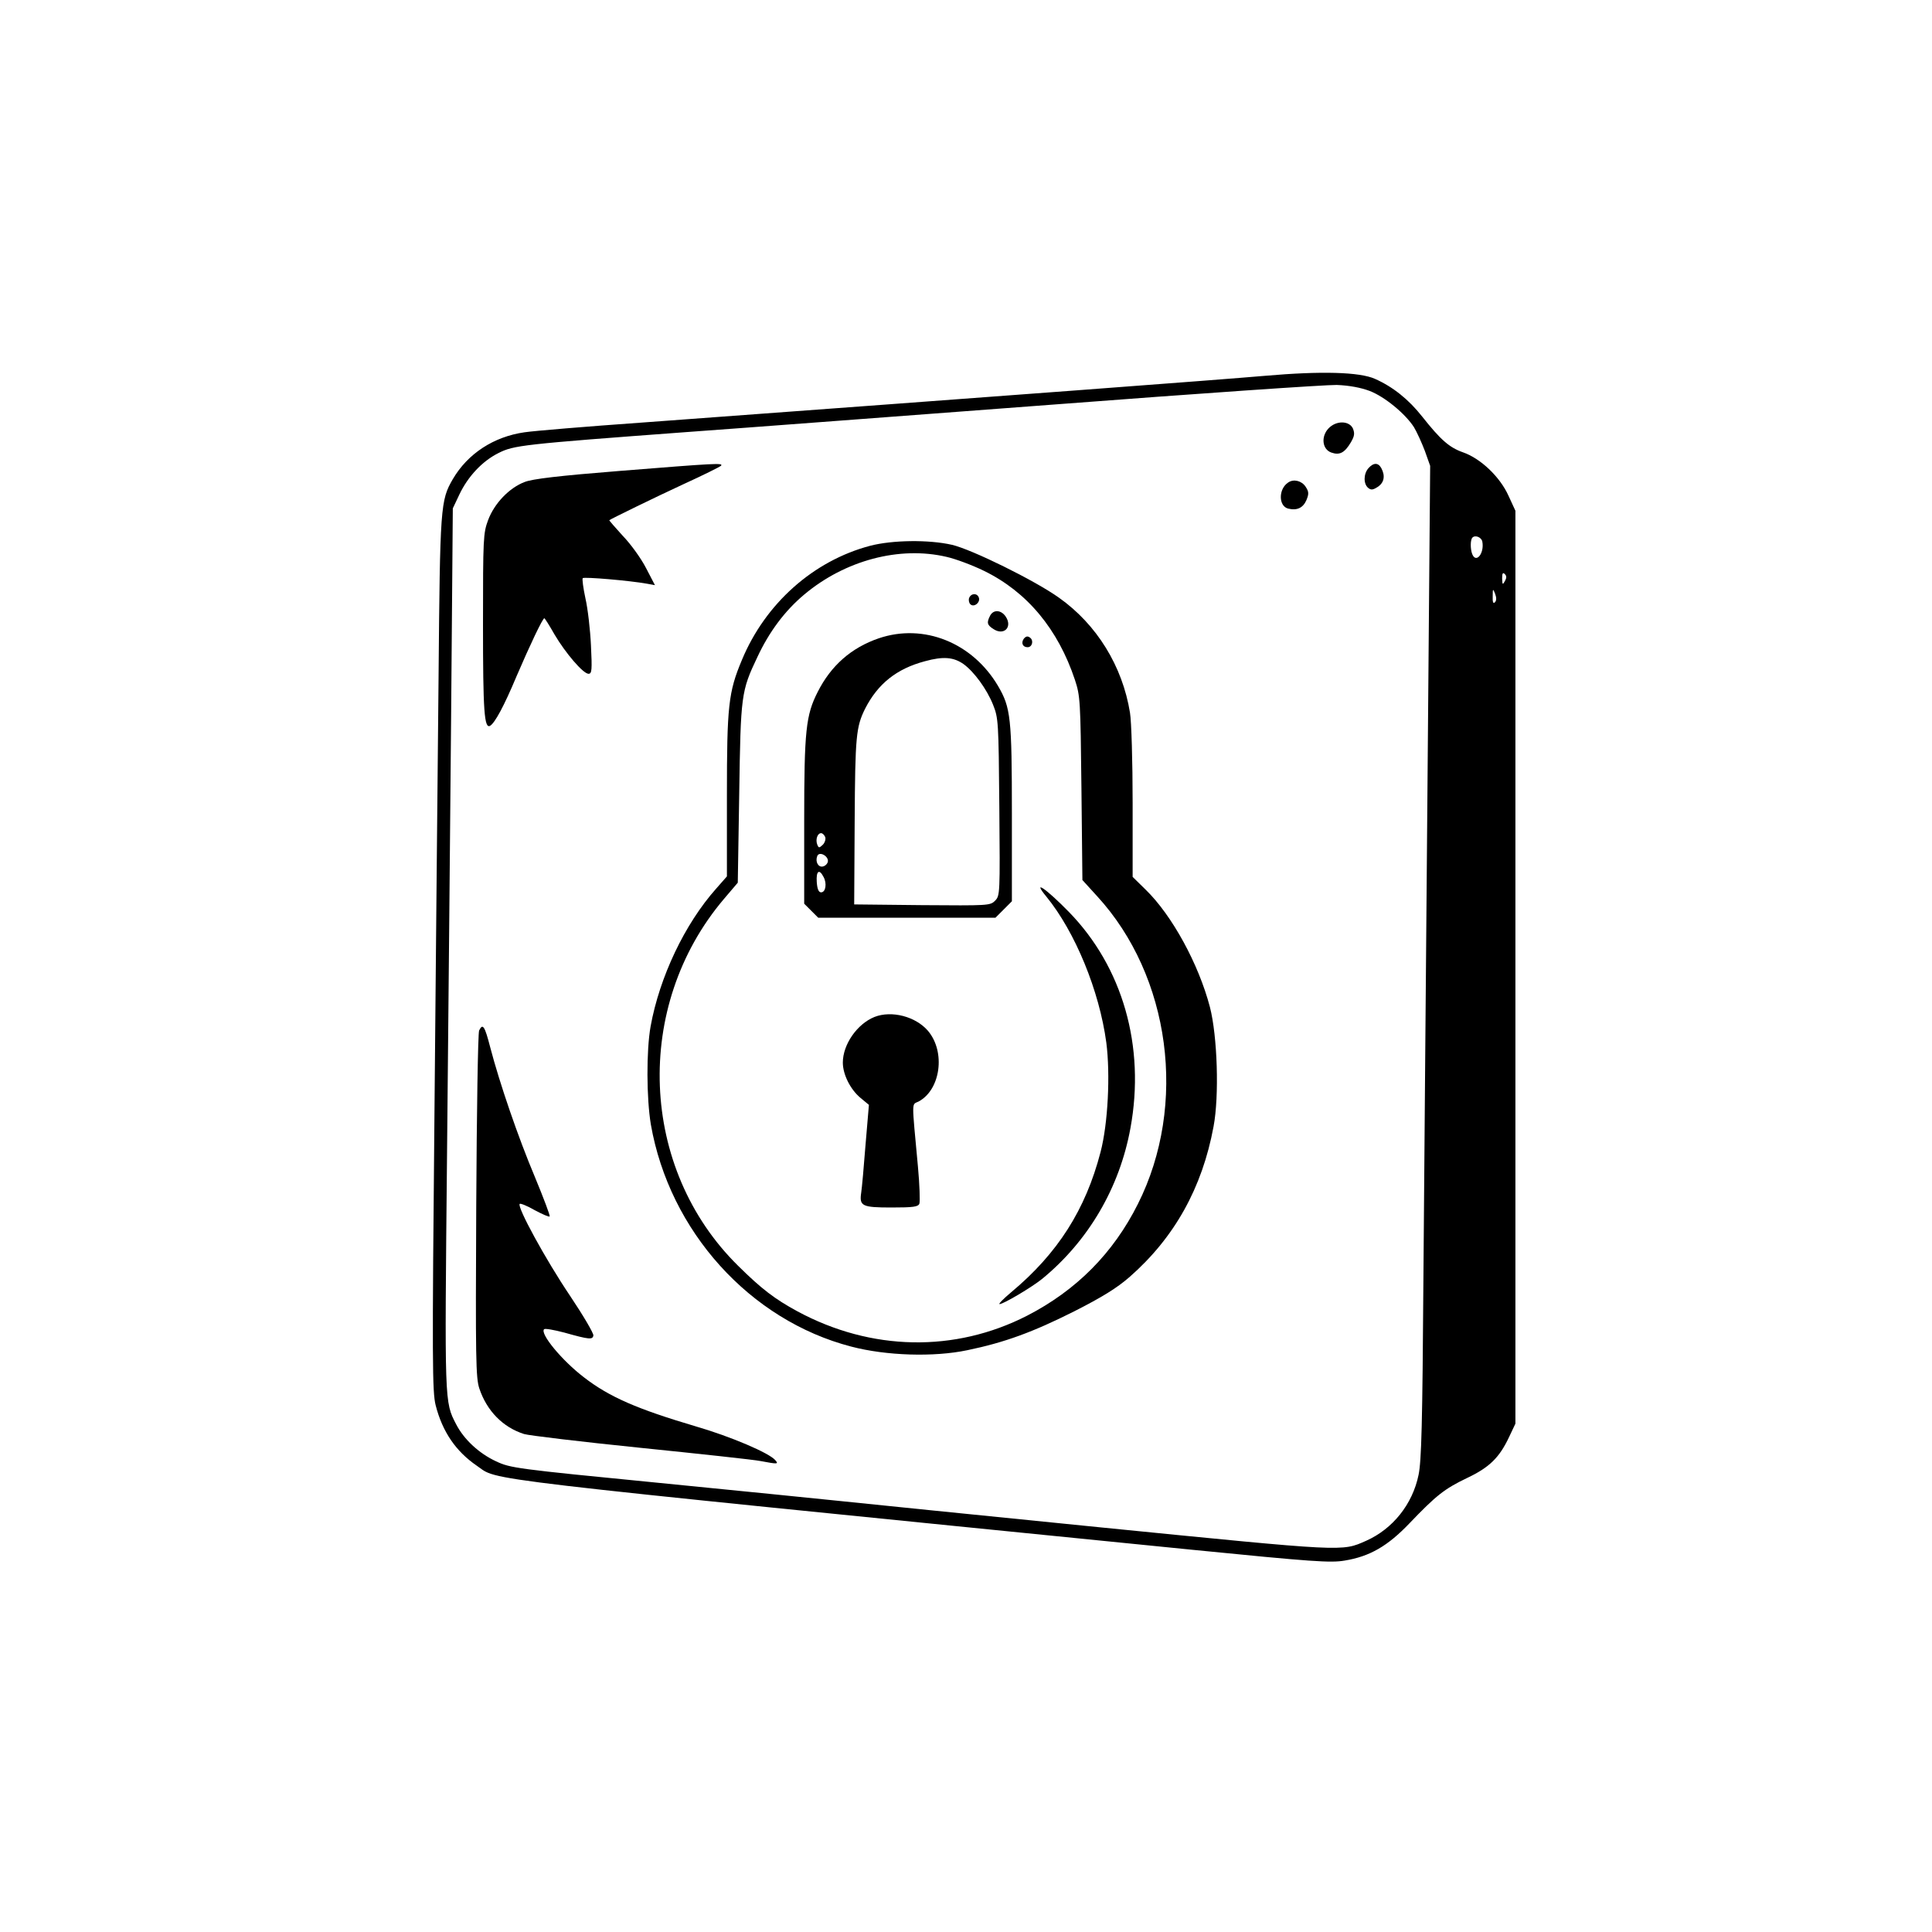
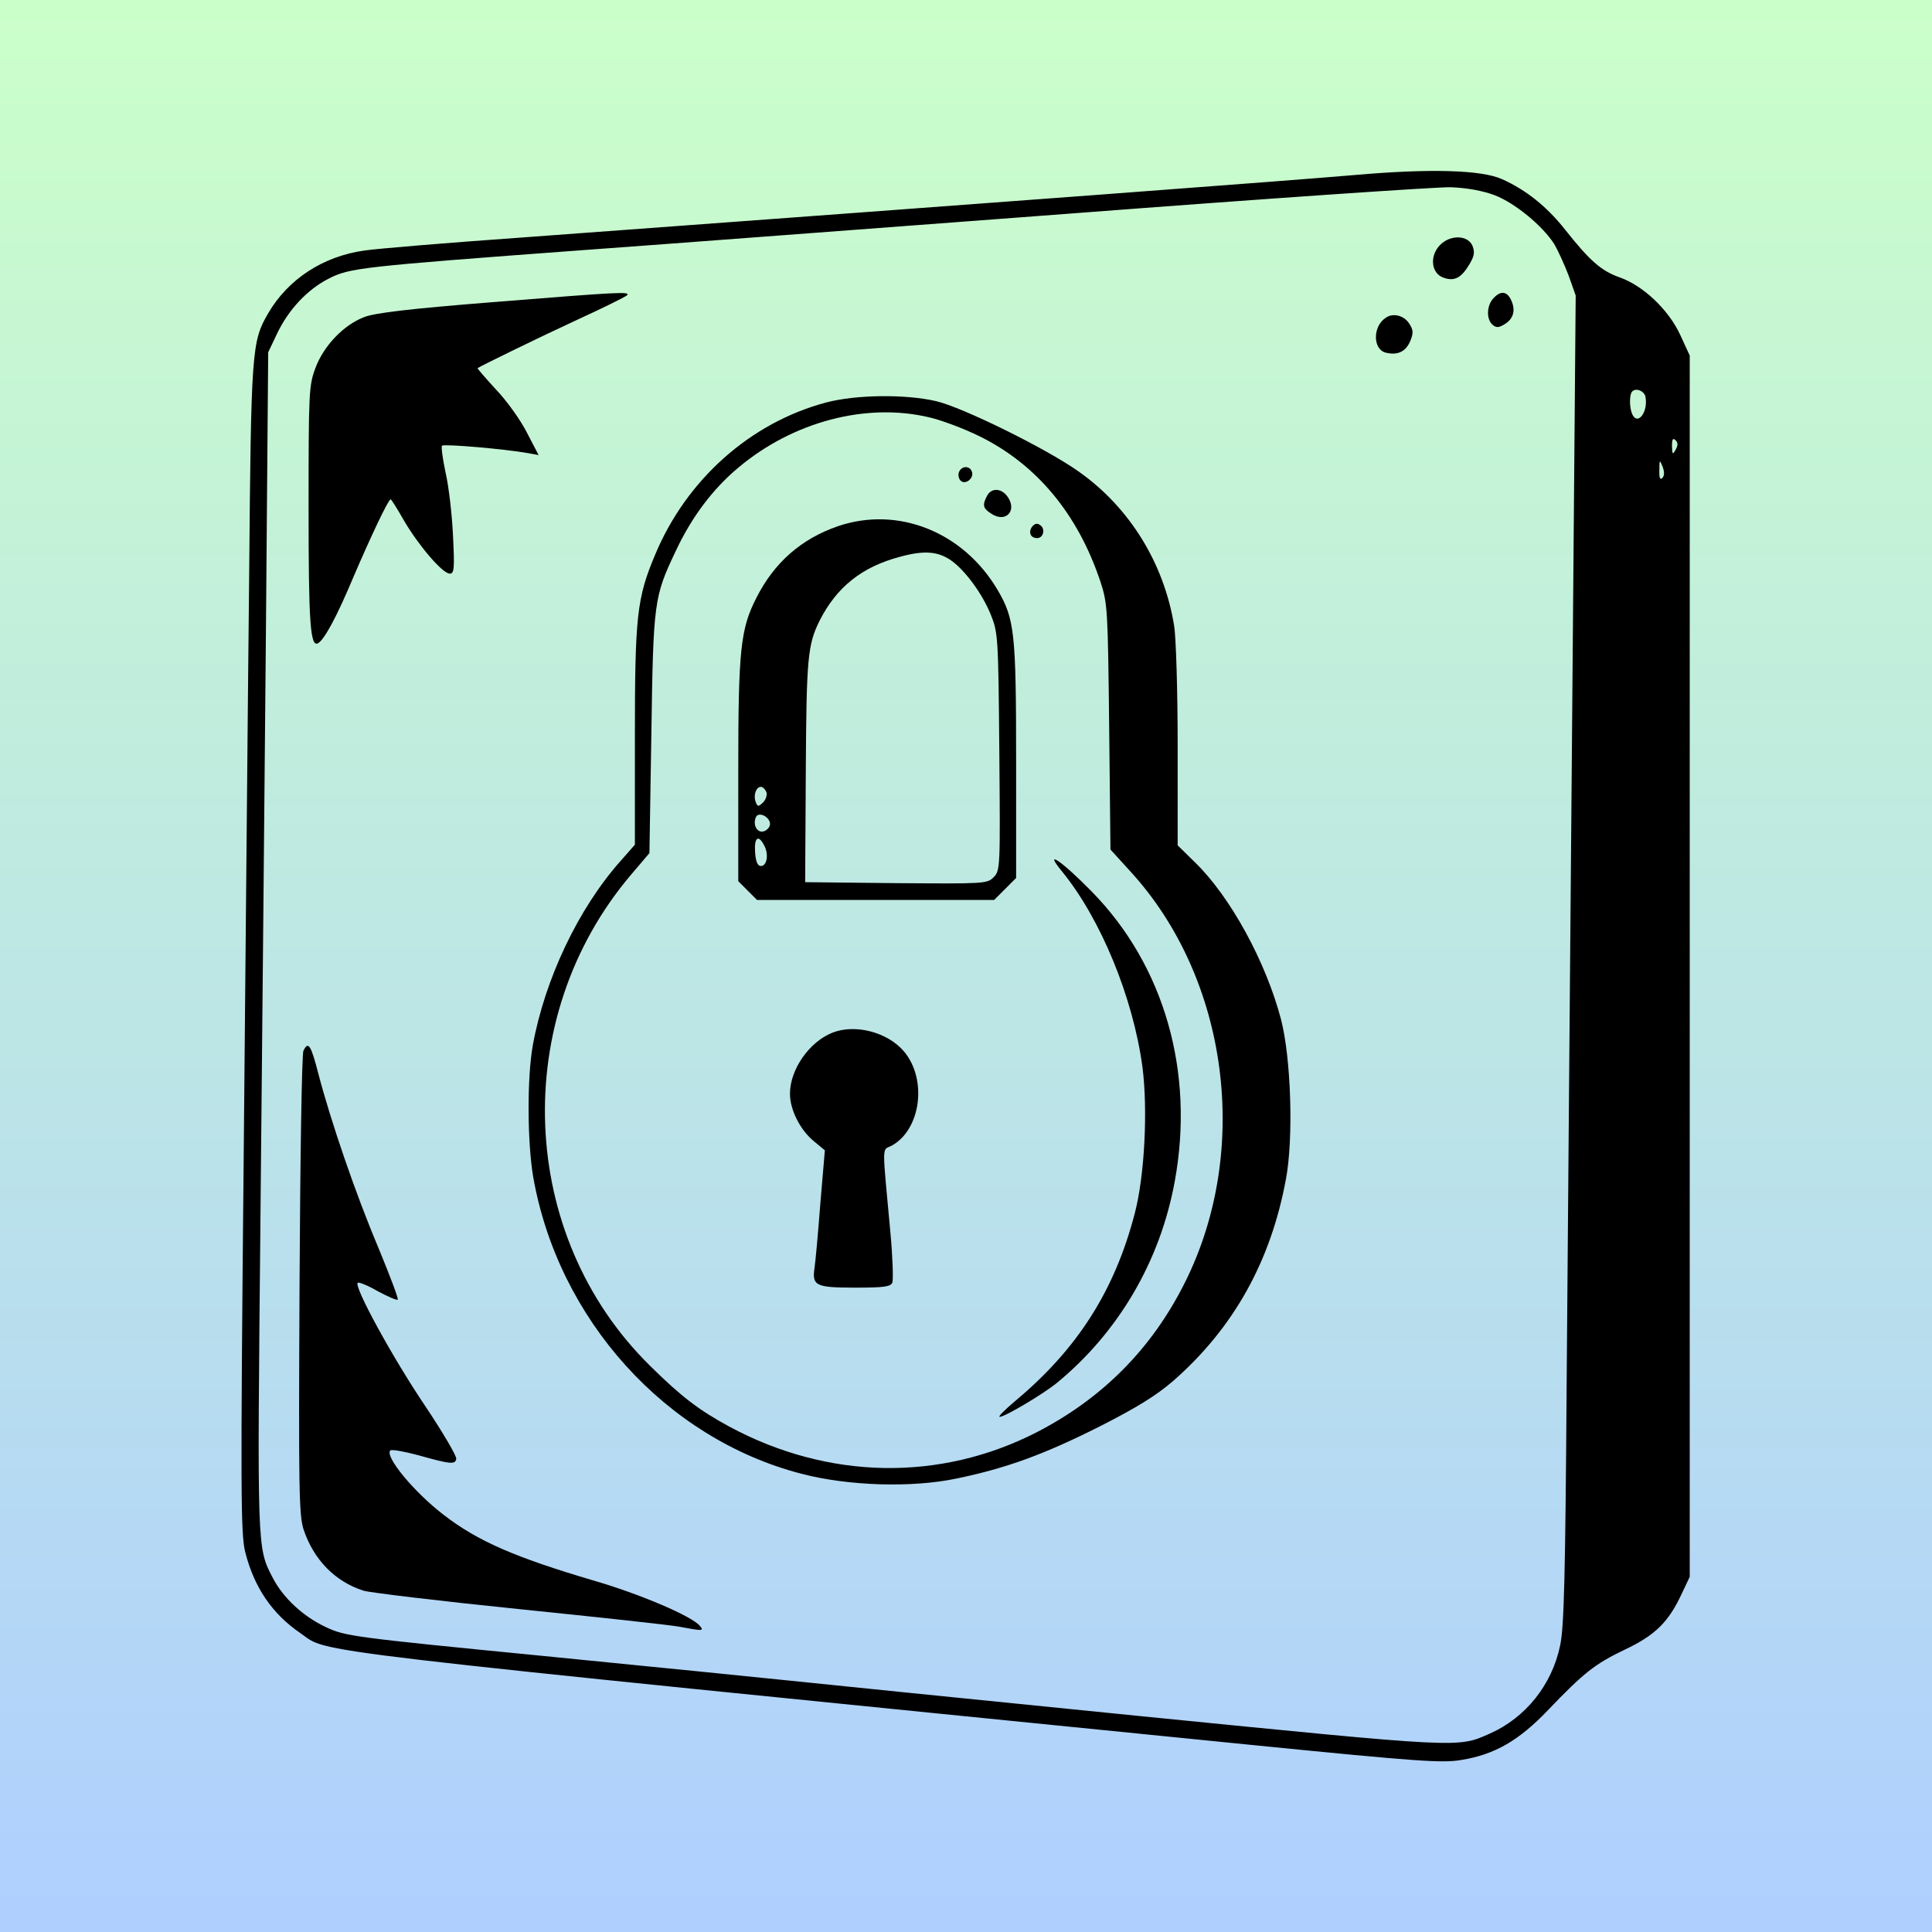
- <svg xmlns="http://www.w3.org/2000/svg" version="1.0" width="800" height="800" viewBox="0 0 800 800" preserveAspectRatio="xMidYMid meet">
-   <g transform="translate(0,800) scale(0.1,-0.1)" fill="#000000" stroke="none">
-     <path d="M5240 6444 c-209 -18 -1025 -79 -2585 -194 -225 -16 -443 -34 -483 -40 -127 -18 -235 -88 -297 -194 -51 -88 -53 -111 -59 -821 -4 -363 -11 -1176 -17 -1806 -10 -1032 -9 -1153 5 -1208 28 -110 84 -191 170 -250 95 -64 -84 -43 2960 -348 502 -50 576 -55 634 -45 104 17 178 60 268 154 111 116 145 143 239 188 93 44 134 85 174 170 l26 55 0 1890 0 1890 -29 63 c-36 79 -116 154 -188 179 -57 20 -93 52 -169 148 -56 71 -121 123 -195 156 -64 29 -225 33 -454 13z m432 -63 c62 -24 147 -94 183 -150 12 -20 32 -64 45 -98 l22 -62 -11 -1318 c-6 -725 -14 -1649 -17 -2053 -4 -595 -8 -749 -20 -807 -25 -122 -107 -224 -217 -273 -102 -45 -80 -46 -1095 55 -521 52 -1010 102 -1087 110 -77 8 -414 42 -749 75 -592 58 -612 61 -672 89 -71 33 -133 91 -165 153 -49 94 -48 85 -38 1111 5 529 13 1349 17 1822 l7 860 27 57 c35 74 94 138 162 172 64 32 93 36 781 87 237 17 920 69 1520 114 600 46 1126 82 1170 81 52 -2 100 -11 137 -25z m466 -624 c9 -48 -26 -92 -42 -51 -8 21 -8 59 1 68 12 12 38 1 41 -17z m93 -164 c-9 -16 -10 -14 -11 12 0 21 3 26 11 18 8 -8 8 -16 0 -30z m-41 -87 c-7 -7 -10 1 -9 25 0 32 1 33 10 10 6 -16 6 -28 -1 -35z" />
-     <path d="M5501 6226 c-32 -34 -26 -87 12 -100 34 -12 55 -1 81 43 15 26 16 37 8 57 -16 33 -70 33 -101 0z" />
-     <path d="M2566 6050 c-251 -20 -362 -33 -394 -46 -63 -24 -125 -88 -151 -158 -20 -54 -21 -74 -21 -431 0 -360 5 -435 30 -420 20 13 57 81 109 205 54 126 108 240 115 240 2 0 21 -30 42 -67 46 -78 119 -163 141 -163 14 0 15 16 10 118 -3 64 -13 152 -23 195 -9 42 -14 80 -11 83 6 6 194 -10 266 -23 l33 -6 -37 71 c-20 39 -63 99 -96 133 -32 35 -57 64 -56 65 8 6 190 95 309 150 79 36 147 70 153 75 13 13 -19 11 -419 -21z" />
-     <path d="M5667 6062 c-21 -23 -22 -65 -2 -82 12 -10 20 -9 40 4 26 17 32 45 15 77 -13 24 -32 24 -53 1z" />
-     <path d="M5334 6002 c-41 -27 -40 -98 0 -108 37 -9 62 3 76 36 10 25 10 34 -4 55 -16 24 -49 33 -72 17z" />
-     <path d="M3603 5740 c-235 -62 -434 -239 -531 -473 -56 -133 -62 -191 -62 -561 l0 -335 -44 -50 c-131 -147 -235 -367 -272 -571 -18 -101 -17 -298 1 -406 77 -442 410 -811 830 -920 145 -38 342 -44 480 -15 155 32 272 75 443 161 116 59 176 96 229 142 186 163 301 369 348 623 24 127 16 375 -15 495 -47 179 -157 380 -266 486 l-54 53 0 308 c0 169 -5 337 -11 372 -31 192 -137 365 -294 476 -99 71 -361 200 -443 219 -96 22 -247 20 -339 -4z m317 -46 c36 -8 106 -34 155 -58 178 -87 306 -241 376 -451 22 -67 23 -85 27 -449 l4 -380 61 -67 c304 -331 375 -864 169 -1274 -102 -204 -255 -358 -459 -463 -299 -153 -645 -147 -951 18 -94 51 -149 93 -245 188 -410 403 -436 1076 -59 1520 l57 67 6 370 c6 408 8 423 75 564 49 105 114 192 194 259 169 142 395 202 590 156z" />
-     <path d="M4013 5524 c-3 -8 -1 -20 5 -26 15 -15 43 8 35 28 -7 19 -32 18 -40 -2z" />
-     <path d="M4100 5451 c-15 -29 -13 -39 14 -56 43 -28 79 8 51 51 -19 29 -51 31 -65 5z" />
-     <path d="M3639 5357 c-114 -39 -198 -113 -253 -222 -49 -96 -56 -160 -56 -533 l0 -344 29 -29 29 -29 367 0 367 0 34 34 34 34 0 364 c0 396 -5 438 -57 527 -106 180 -308 261 -494 198z m351 -107 c43 -31 96 -103 122 -168 22 -55 23 -69 26 -424 3 -360 3 -367 -18 -388 -20 -20 -29 -20 -302 -18 l-281 3 2 345 c2 352 6 390 43 465 53 104 131 166 248 197 76 21 119 17 160 -12z m-573 -716 c3 -8 -1 -23 -10 -32 -15 -14 -17 -14 -23 1 -8 21 1 47 16 47 6 0 13 -7 17 -16z m11 -102 c-2 -9 -11 -18 -21 -20 -19 -4 -32 20 -23 43 8 22 48 0 44 -23z m-18 -63 c15 -27 9 -64 -10 -64 -10 0 -16 13 -18 43 -3 45 10 56 28 21z" />
-     <path d="M4240 5356 c-13 -17 -6 -36 15 -36 19 0 26 27 11 39 -10 8 -17 7 -26 -3z" />
-     <path d="M4333 4287 c119 -146 219 -389 248 -604 17 -132 7 -336 -24 -454 -62 -238 -177 -419 -370 -580 -32 -27 -54 -49 -48 -49 16 0 134 70 177 105 191 157 320 377 365 624 62 338 -32 667 -256 896 -95 97 -153 136 -92 62z" />
-     <path d="M3621 3789 c-72 -29 -131 -114 -131 -189 0 -49 31 -111 73 -146 l35 -29 -14 -165 c-7 -91 -15 -180 -18 -199 -8 -55 3 -61 126 -61 91 0 110 3 115 16 3 9 1 78 -6 153 -26 283 -27 255 3 270 91 49 112 205 39 292 -51 60 -151 86 -222 58z" />
-     <path d="M1984 3733 c-5 -10 -10 -337 -12 -726 -3 -632 -2 -713 13 -757 31 -92 97 -160 185 -188 19 -6 236 -32 481 -57 245 -25 469 -49 499 -55 69 -13 75 -13 61 3 -24 30 -186 99 -331 141 -240 71 -356 121 -461 202 -93 71 -184 182 -166 200 4 4 42 -3 84 -14 103 -29 117 -30 120 -12 2 8 -42 83 -97 165 -101 150 -220 368 -208 380 3 3 31 -8 62 -26 32 -17 59 -29 62 -26 3 2 -25 76 -61 163 -70 166 -146 388 -185 537 -23 89 -31 101 -46 70z" />
-   </g>
+ <svg xmlns="http://www.w3.org/2000/svg" width="600" height="600" viewBox="0 0 600 600" fill="none">
+   <rect width="600" height="600" fill="url(#paint0_linear_2_2)" />
+   <path d="M420.917 54.335C399.947 56.141 318.074 62.261 161.553 73.799C138.977 75.405 117.104 77.211 113.091 77.813C100.349 79.619 89.513 86.642 83.292 97.278C78.175 106.107 77.974 108.415 77.372 179.652C76.971 216.074 76.268 297.646 75.666 360.856C74.663 464.402 74.763 476.542 76.168 482.06C78.977 493.097 84.596 501.224 93.225 507.144C102.757 513.565 84.797 511.458 390.215 542.06C440.583 547.077 448.007 547.579 453.827 546.575C464.262 544.87 471.686 540.555 480.716 531.124C491.854 519.485 495.265 516.776 504.696 512.261C514.028 507.846 518.141 503.733 522.155 495.204L524.763 489.686V300.054V110.422L521.854 104.1C518.242 96.174 510.215 88.649 502.991 86.141C497.272 84.134 493.66 80.923 486.034 71.291C480.415 64.167 473.894 58.95 466.469 55.639C460.048 52.729 443.894 52.328 420.917 54.335ZM464.262 60.656C470.482 63.064 479.011 70.087 482.623 75.706C483.827 77.713 485.834 82.127 487.138 85.539L489.345 91.759L488.242 224C487.64 296.743 486.837 389.452 486.536 429.987C486.135 489.686 485.733 505.137 484.529 510.957C482.021 523.197 473.793 533.432 462.757 538.348C452.523 542.863 454.73 542.963 352.89 532.83C300.616 527.612 251.553 522.595 243.827 521.793C236.101 520.99 202.288 517.579 168.676 514.268C109.278 508.448 107.272 508.147 101.252 505.338C94.128 502.027 87.907 496.208 84.696 489.987C79.78 480.555 79.88 481.458 80.884 378.515C81.385 325.438 82.188 243.164 82.589 195.706L83.292 109.418L86.001 103.699C89.513 96.274 95.432 89.853 102.255 86.442C108.676 83.231 111.586 82.83 180.616 77.713C204.395 76.007 272.924 70.789 333.125 66.274C393.325 61.659 446.101 58.047 450.516 58.147C455.733 58.348 460.549 59.251 464.262 60.656ZM511.017 123.264C511.92 128.08 508.409 132.495 506.803 128.381C506.001 126.274 506.001 122.462 506.904 121.559C508.108 120.355 510.716 121.458 511.017 123.264ZM520.349 139.719C519.446 141.325 519.345 141.124 519.245 138.515C519.245 136.408 519.546 135.907 520.349 136.709C521.151 137.512 521.151 138.315 520.349 139.719ZM516.235 148.448C515.533 149.151 515.232 148.348 515.332 145.94C515.332 142.729 515.432 142.629 516.335 144.937C516.937 146.542 516.937 147.746 516.235 148.448Z" fill="black" />
+   <path d="M447.104 76.207C443.894 79.619 444.496 84.936 448.308 86.241C451.72 87.445 453.827 86.341 456.436 81.927C457.941 79.318 458.041 78.214 457.238 76.207C455.633 72.896 450.215 72.896 447.104 76.207Z" fill="black" />
+   <path d="M152.623 93.867C127.439 95.873 116.302 97.177 113.091 98.482C106.77 100.89 100.549 107.311 97.941 114.335C95.934 119.753 95.834 121.759 95.834 157.579C95.834 193.699 96.335 201.224 98.844 199.719C100.85 198.415 104.563 191.592 109.78 179.151C115.198 166.509 120.616 155.071 121.319 155.071C121.519 155.071 123.426 158.081 125.533 161.793C130.148 169.619 137.472 178.147 139.68 178.147C141.084 178.147 141.185 176.542 140.683 166.308C140.382 159.887 139.379 151.057 138.375 146.743C137.472 142.529 136.971 138.716 137.272 138.415C137.874 137.813 156.737 139.418 163.961 140.723L167.272 141.325L163.559 134.201C161.553 130.288 157.238 124.268 153.927 120.856C150.717 117.345 148.208 114.435 148.308 114.335C149.111 113.733 167.372 104.803 179.312 99.285C187.238 95.672 194.061 92.261 194.663 91.76C195.967 90.455 192.757 90.656 152.623 93.867Z" fill="black" />
+   <path d="M463.76 92.662C461.653 94.97 461.553 99.184 463.559 100.89C464.763 101.893 465.566 101.793 467.573 100.488C470.181 98.783 470.783 95.973 469.078 92.763C467.773 90.355 465.867 90.355 463.76 92.662Z" fill="black" />
+   <path d="M430.349 98.683C426.235 101.391 426.335 108.515 430.349 109.519C434.061 110.422 436.569 109.218 437.974 105.907C438.977 103.398 438.977 102.495 437.573 100.388C435.967 97.98 432.656 97.077 430.349 98.683Z" fill="black" />
+   <path d="M256.67 124.97C233.091 131.191 213.125 148.95 203.392 172.428C197.773 185.773 197.171 191.592 197.171 228.716V262.328L192.757 267.345C179.613 282.094 169.178 304.167 165.466 324.636C163.66 334.769 163.76 354.535 165.566 365.371C173.292 409.719 206.703 446.743 248.844 457.679C263.392 461.492 283.158 462.094 297.004 459.184C312.556 455.973 324.295 451.659 341.452 443.03C353.091 437.11 359.111 433.398 364.429 428.783C383.091 412.428 394.63 391.759 399.345 366.274C401.753 353.532 400.951 328.649 397.84 316.609C393.125 298.649 382.088 278.482 371.151 267.846L365.733 262.529V231.625C365.733 214.669 365.232 197.813 364.63 194.301C361.519 175.037 350.884 157.679 335.131 146.542C325.198 139.418 298.91 126.475 290.683 124.569C281.051 122.361 265.9 122.562 256.67 124.97ZM288.476 129.585C292.088 130.388 299.111 132.997 304.028 135.405C321.887 144.134 334.73 159.585 341.753 180.656C343.961 187.378 344.061 189.184 344.462 225.706L344.864 263.833L350.984 270.555C381.486 303.766 388.609 357.244 367.941 398.381C357.706 418.85 342.355 434.301 321.887 444.836C291.887 460.187 257.171 459.585 226.469 443.03C217.038 437.913 211.519 433.699 201.887 424.167C160.75 383.733 158.141 316.207 195.967 271.659L201.686 264.937L202.288 227.813C202.89 186.876 203.091 185.371 209.813 171.224C214.73 160.689 221.252 151.96 229.278 145.238C246.235 130.99 268.91 124.97 288.476 129.585Z" fill="black" />
+   <path d="M297.807 146.642C297.506 147.445 297.706 148.649 298.308 149.251C299.813 150.756 302.623 148.448 301.82 146.442C301.118 144.535 298.609 144.636 297.807 146.642Z" fill="black" />
+   <path d="M306.536 153.967C305.031 156.876 305.232 157.88 307.941 159.585C312.255 162.395 315.867 158.783 313.058 154.468C311.151 151.559 307.941 151.358 306.536 153.967Z" fill="black" />
+   <path d="M260.282 163.398C248.844 167.311 240.416 174.736 234.897 185.672C229.981 195.305 229.278 201.726 229.278 239.151V273.666L232.188 276.575L235.098 279.485H271.921H308.743L312.155 276.074L315.566 272.662V236.141C315.566 196.408 315.064 192.194 309.847 183.264C299.211 165.204 278.944 157.077 260.282 163.398ZM295.499 174.134C299.814 177.244 305.131 184.468 307.74 190.99C309.947 196.509 310.048 197.913 310.349 233.532C310.65 269.652 310.65 270.355 308.543 272.462C306.536 274.468 305.633 274.468 278.242 274.268L250.048 273.967L250.248 239.351C250.449 204.034 250.85 200.221 254.563 192.696C259.88 182.261 267.706 176.04 279.446 172.93C287.071 170.823 291.385 171.224 295.499 174.134ZM238.007 245.973C238.308 246.776 237.907 248.281 237.004 249.184C235.499 250.589 235.298 250.589 234.696 249.084C233.894 246.977 234.797 244.368 236.302 244.368C236.904 244.368 237.606 245.07 238.007 245.973ZM239.111 256.208C238.91 257.111 238.007 258.014 237.004 258.214C235.098 258.616 233.793 256.208 234.696 253.9C235.499 251.692 239.512 253.9 239.111 256.208ZM237.305 262.529C238.81 265.238 238.208 268.95 236.302 268.95C235.298 268.95 234.696 267.646 234.496 264.636C234.195 260.121 235.499 259.017 237.305 262.529Z" fill="black" />
+   <path d="M320.583 163.499C319.278 165.204 319.981 167.111 322.088 167.111C323.994 167.111 324.696 164.402 323.191 163.198C322.188 162.395 321.486 162.495 320.583 163.499Z" fill="black" />
+   <path d="M329.914 270.756C341.854 285.405 351.887 309.786 354.797 331.358C356.502 344.602 355.499 365.07 352.389 376.91C346.168 400.789 334.63 418.95 315.265 435.104C312.054 437.813 309.847 440.02 310.449 440.02C312.054 440.02 323.894 432.997 328.208 429.485C347.372 413.733 360.315 391.659 364.83 366.876C371.051 332.963 361.619 299.953 339.145 276.977C329.613 267.244 323.793 263.331 329.914 270.756Z" fill="black" />
+   <path d="M258.476 320.723C251.252 323.632 245.332 332.161 245.332 339.686C245.332 344.602 248.442 350.823 252.656 354.335L256.168 357.244L254.763 373.8C254.061 382.93 253.258 391.86 252.957 393.766C252.155 399.284 253.258 399.886 265.599 399.886C274.73 399.886 276.636 399.585 277.138 398.281C277.439 397.378 277.238 390.455 276.536 382.93C273.927 354.535 273.827 357.345 276.837 355.84C285.967 350.923 288.074 335.271 280.75 326.542C275.633 320.522 265.599 317.913 258.476 320.723Z" fill="black" />
+   <path d="M94.228 326.341C93.727 327.345 93.225 360.154 93.024 399.184C92.723 462.595 92.823 470.723 94.329 475.137C97.439 484.368 104.061 491.191 112.89 494C114.797 494.602 136.569 497.211 161.151 499.719C185.733 502.228 208.208 504.636 211.218 505.238C218.141 506.542 218.743 506.542 217.339 504.937C214.931 501.927 198.676 495.003 184.128 490.789C160.048 483.666 148.409 478.649 137.874 470.522C128.543 463.398 119.412 452.261 121.218 450.455C121.62 450.054 125.432 450.756 129.646 451.86C139.981 454.769 141.385 454.87 141.686 453.064C141.887 452.261 137.472 444.736 131.954 436.509C121.82 421.458 109.88 399.585 111.084 398.381C111.385 398.08 114.195 399.184 117.305 400.99C120.516 402.696 123.225 403.9 123.526 403.599C123.827 403.398 121.017 395.973 117.405 387.244C110.382 370.589 102.757 348.315 98.844 333.365C96.536 324.435 95.733 323.231 94.228 326.341Z" fill="black" />
+   <defs>
+     <linearGradient id="paint0_linear_2_2" x1="300" y1="0" x2="300" y2="600" gradientUnits="userSpaceOnUse">
+       <stop stop-color="#CBFFC9" />
+       <stop offset="1" stop-color="#AFCFFF" />
+     </linearGradient>
+   </defs>
</svg>
